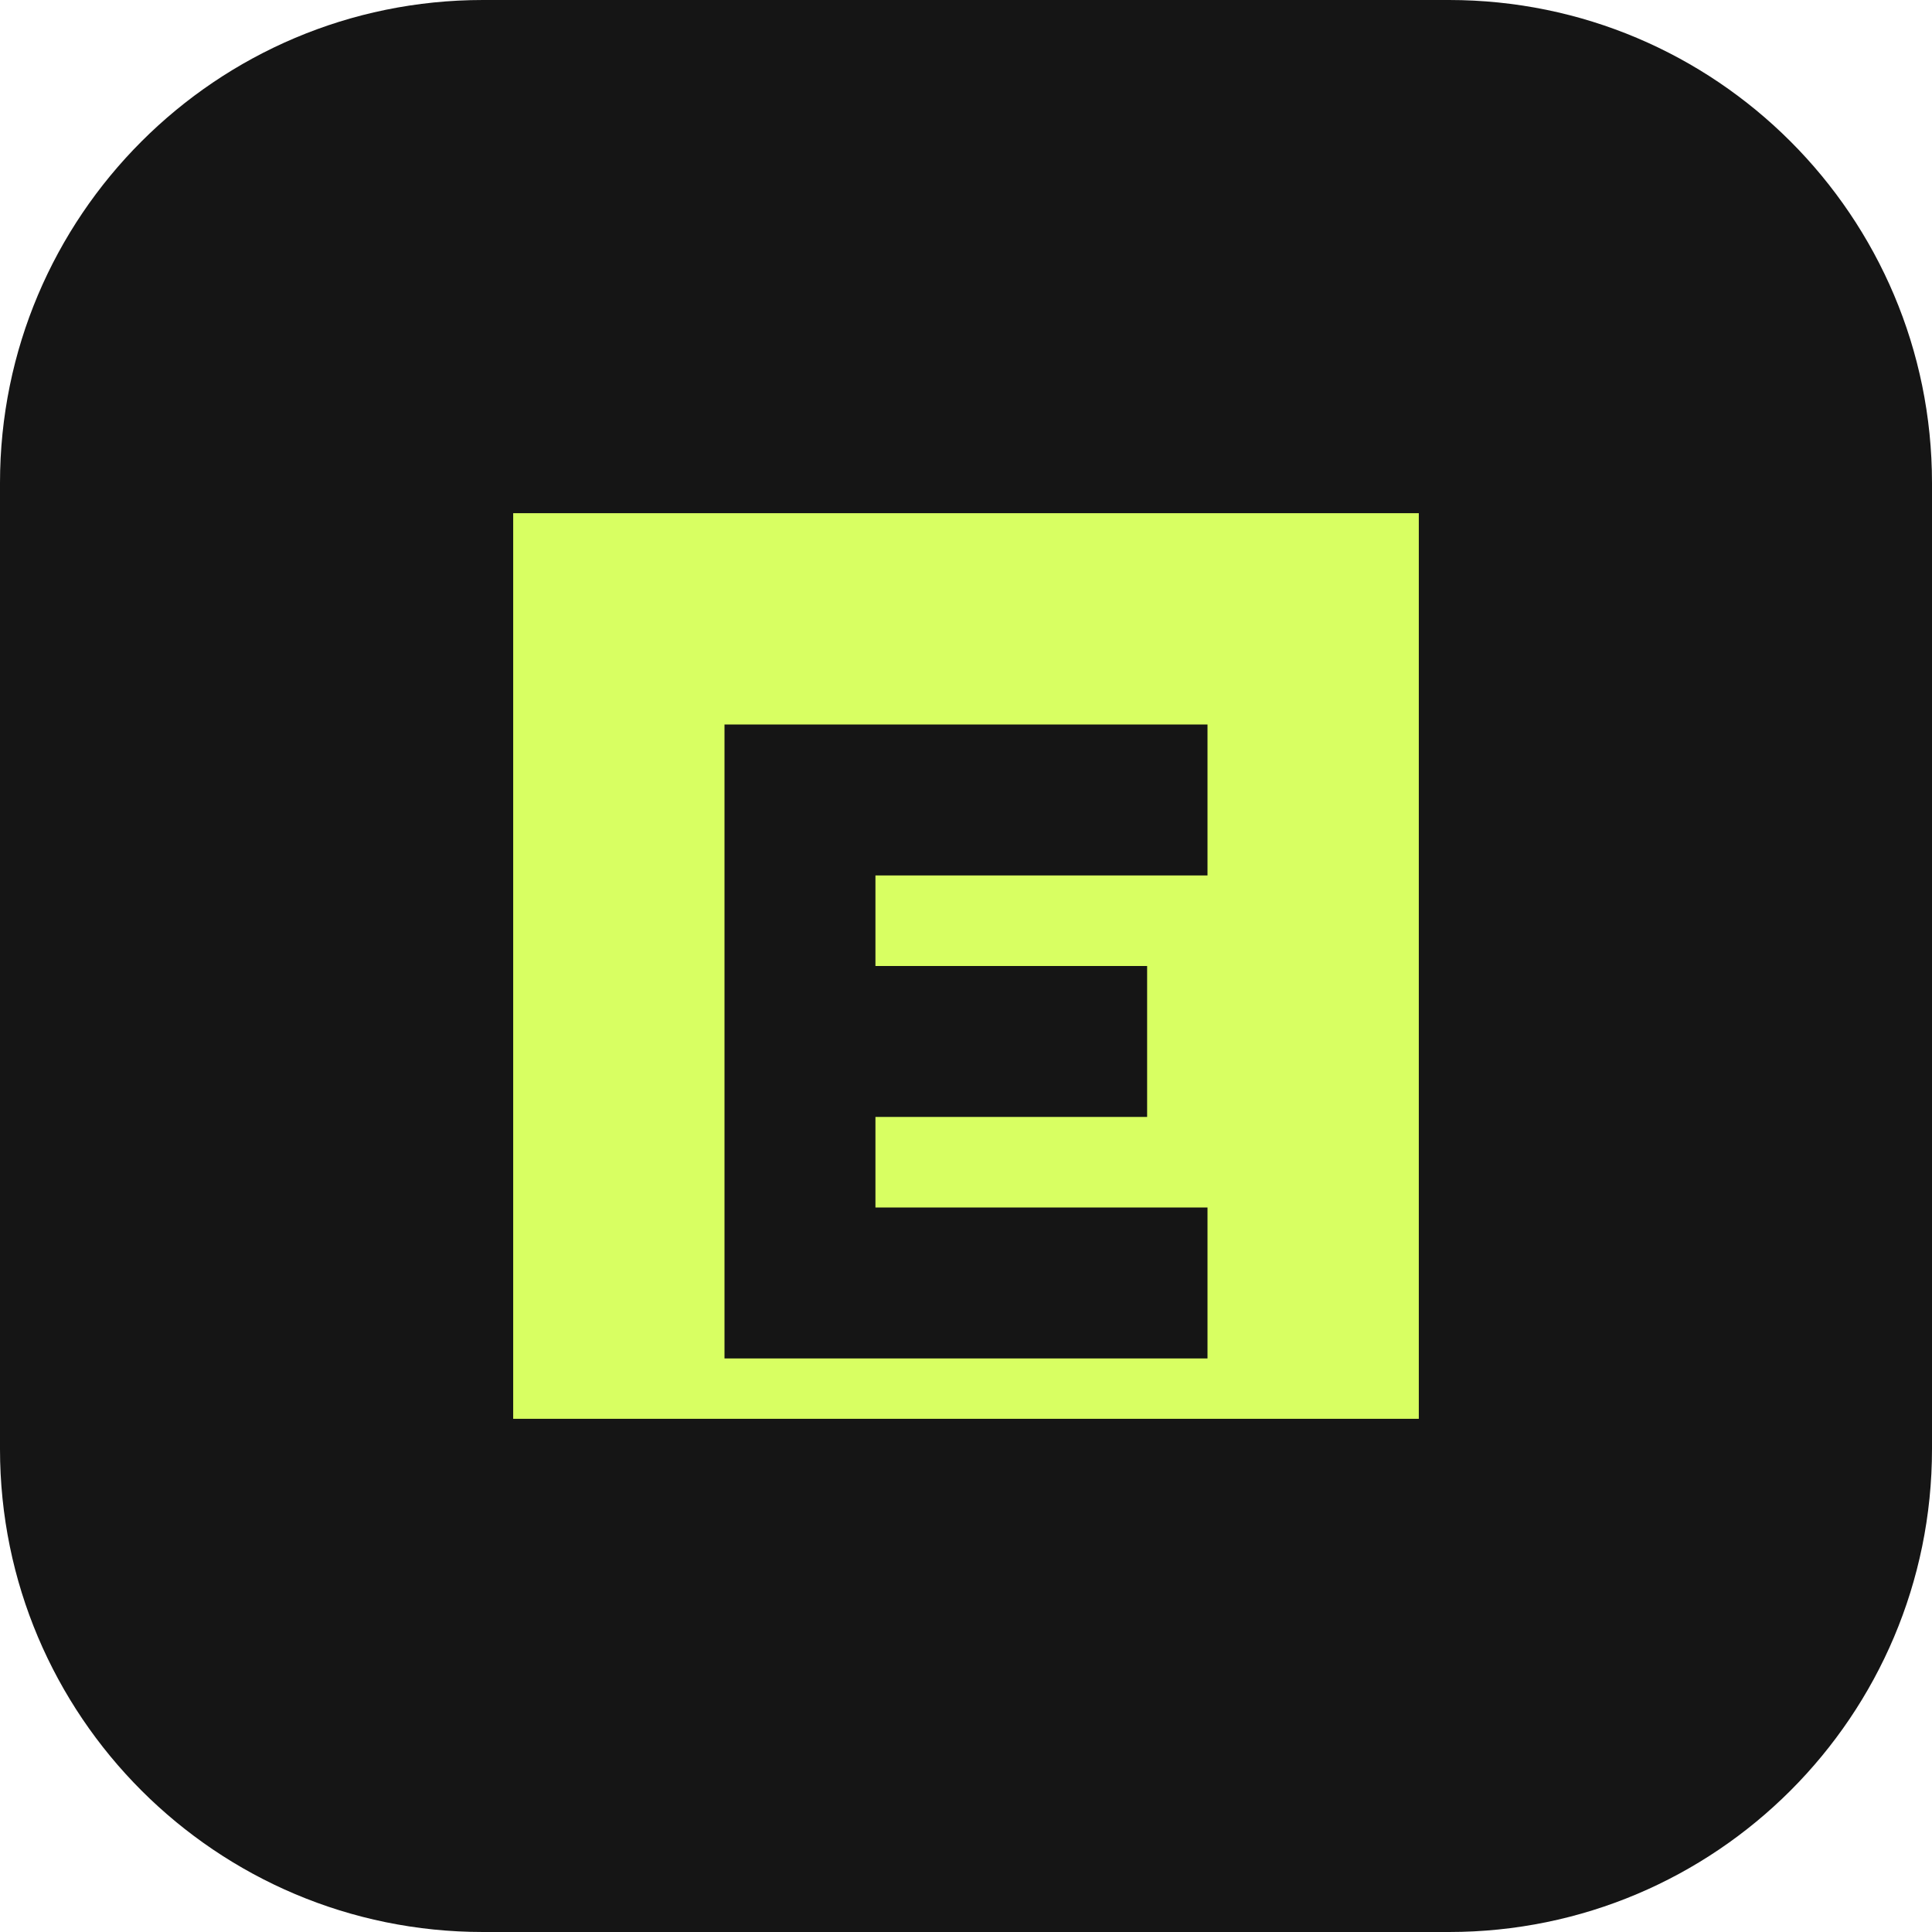
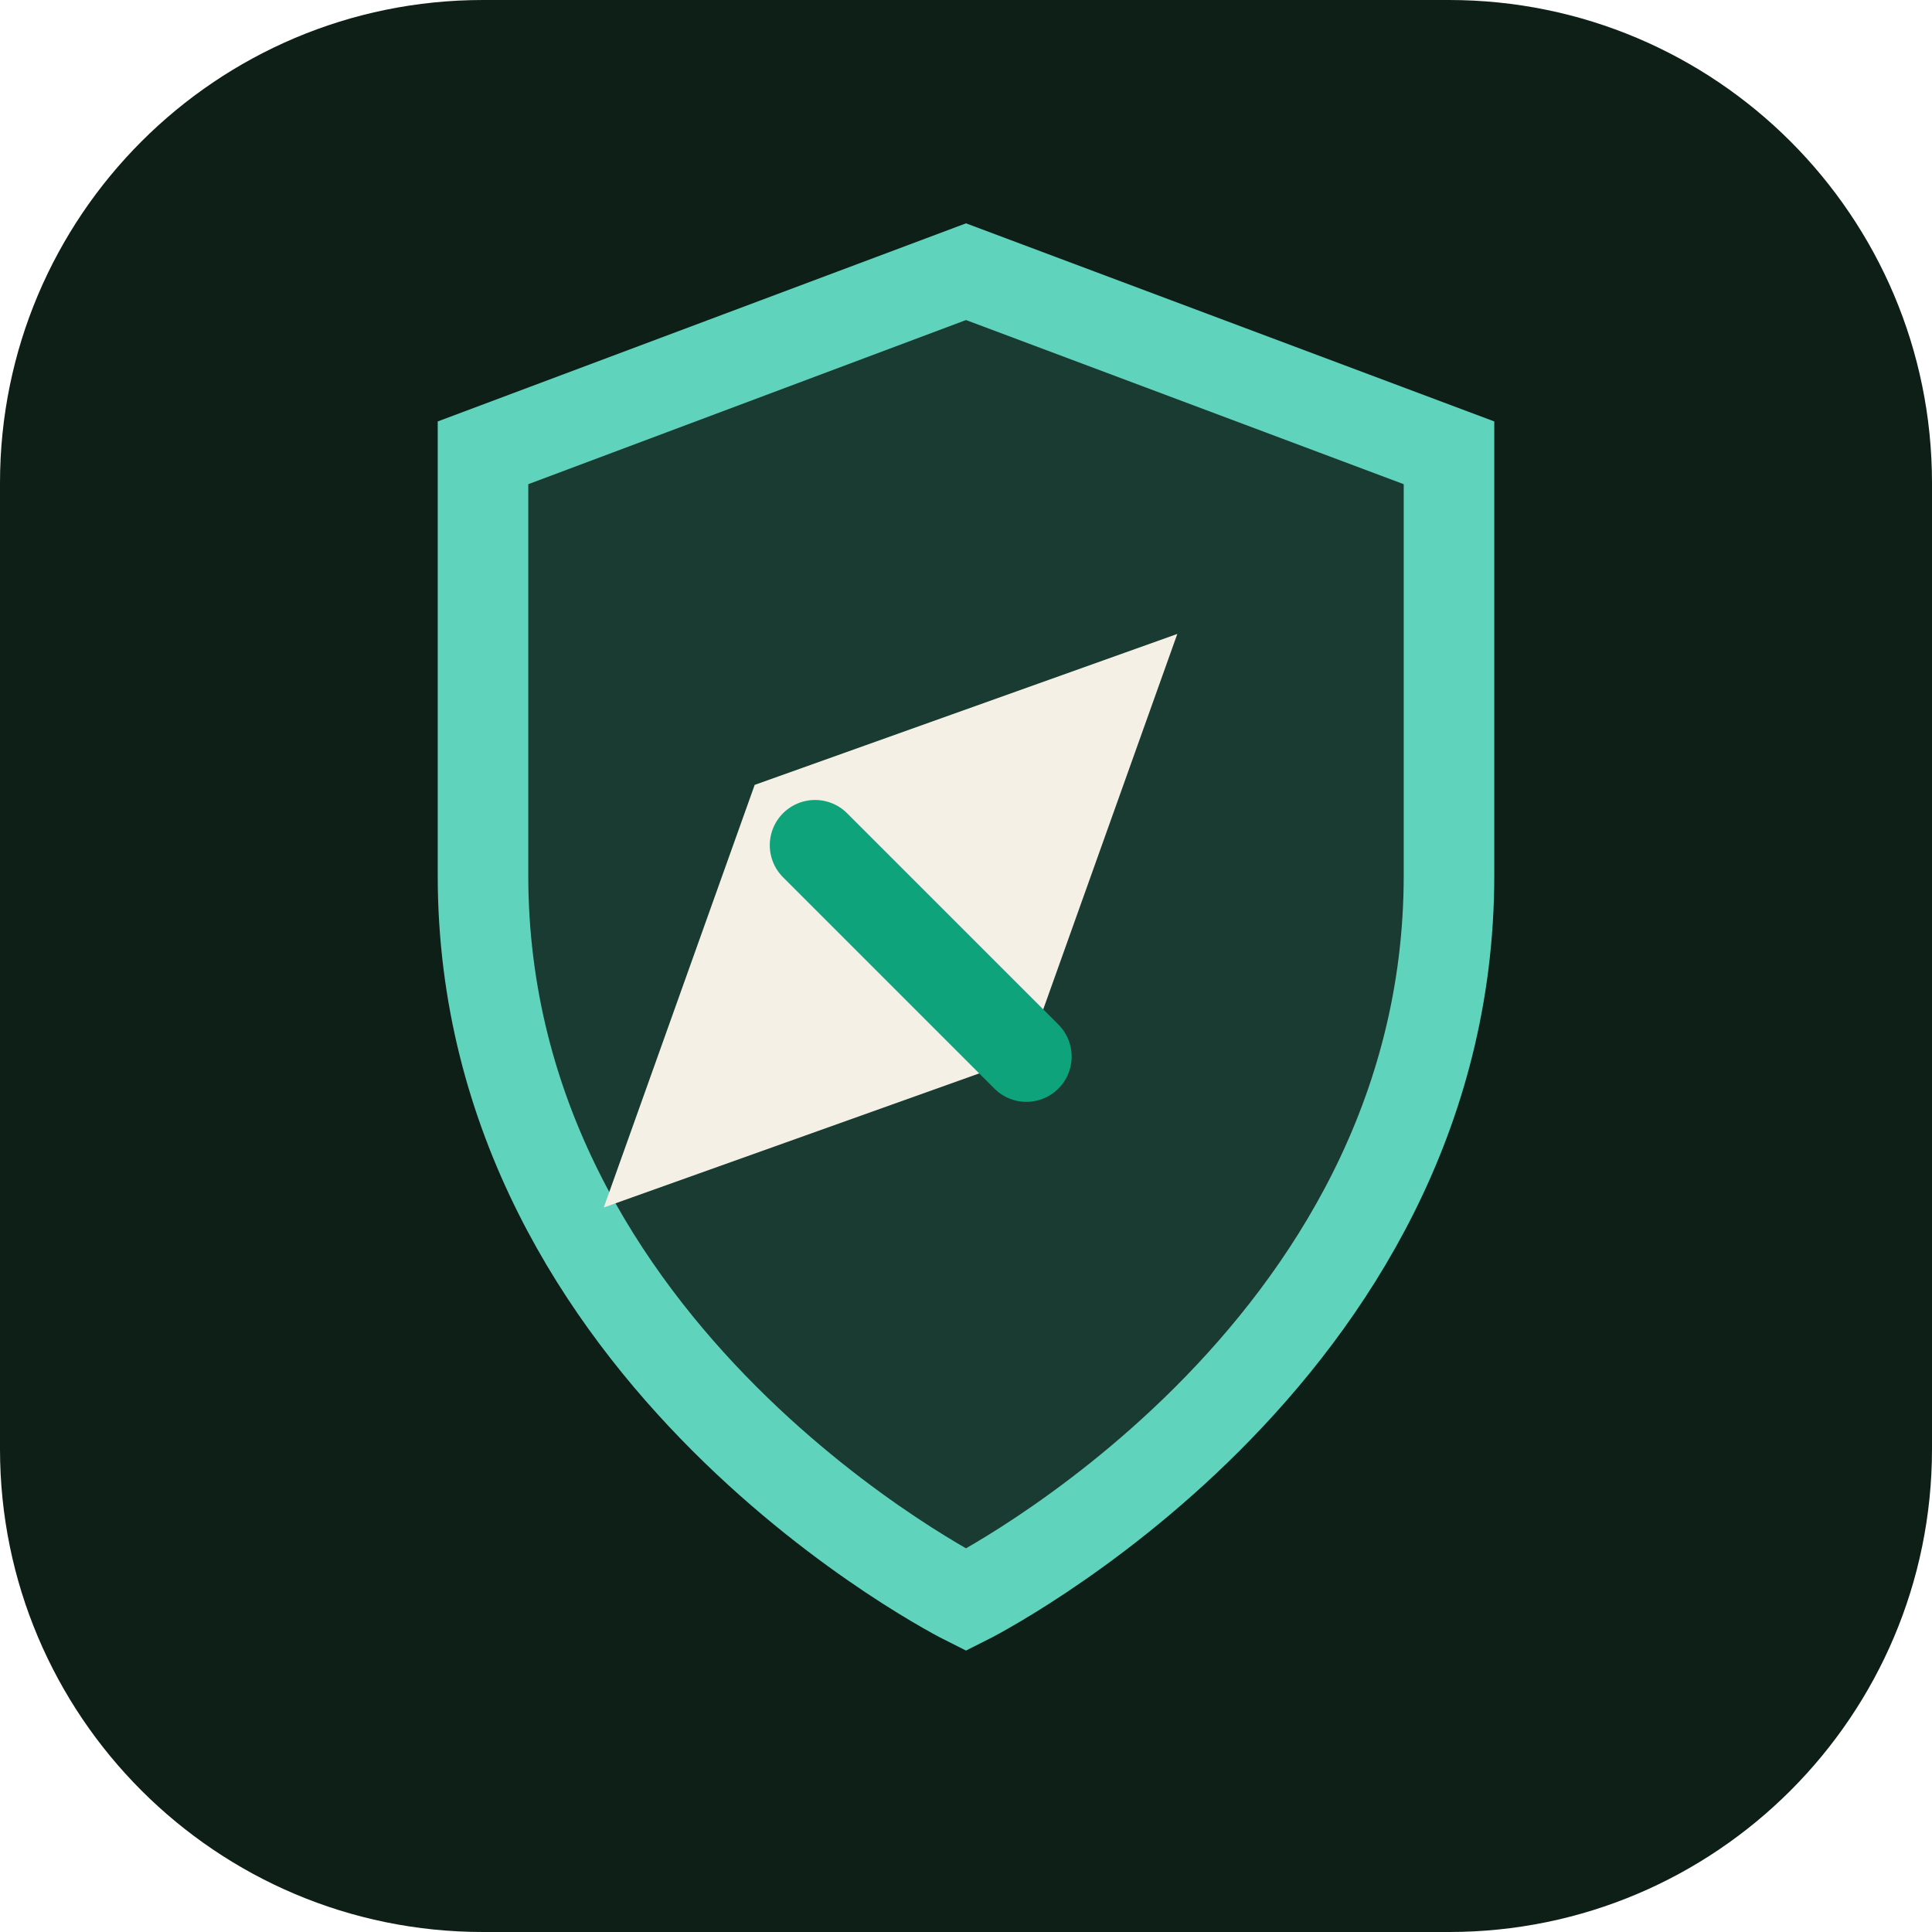
<svg xmlns="http://www.w3.org/2000/svg" viewBox="0 0 64 64">
-   <rect width="64" height="64" rx="16" fill="#151515" />
-   <path d="M17 17h30v30H17z" fill="#d8ff62" />
-   <path d="M24 24h16v5H29v3h9v5h-9v3h11v5H24z" fill="#151515" />
+   <rect width="64" height="64" rx="16" fill="#0D1F17" />
+   <path d="M32 53S48 45 48 29V15L32 9 16 15v14c0 16 16 24 16 24Z" fill="#5FD3BC" fill-opacity=".16" stroke="#5FD3BC" stroke-width="3" />
+   <path d="m39 21-5 14-14 5 5-14 14-5Z" fill="#F4F0E6" />
+   <path d="m27 28 7 7" stroke="#0EA37A" stroke-width="3" stroke-linecap="round" />
</svg>
